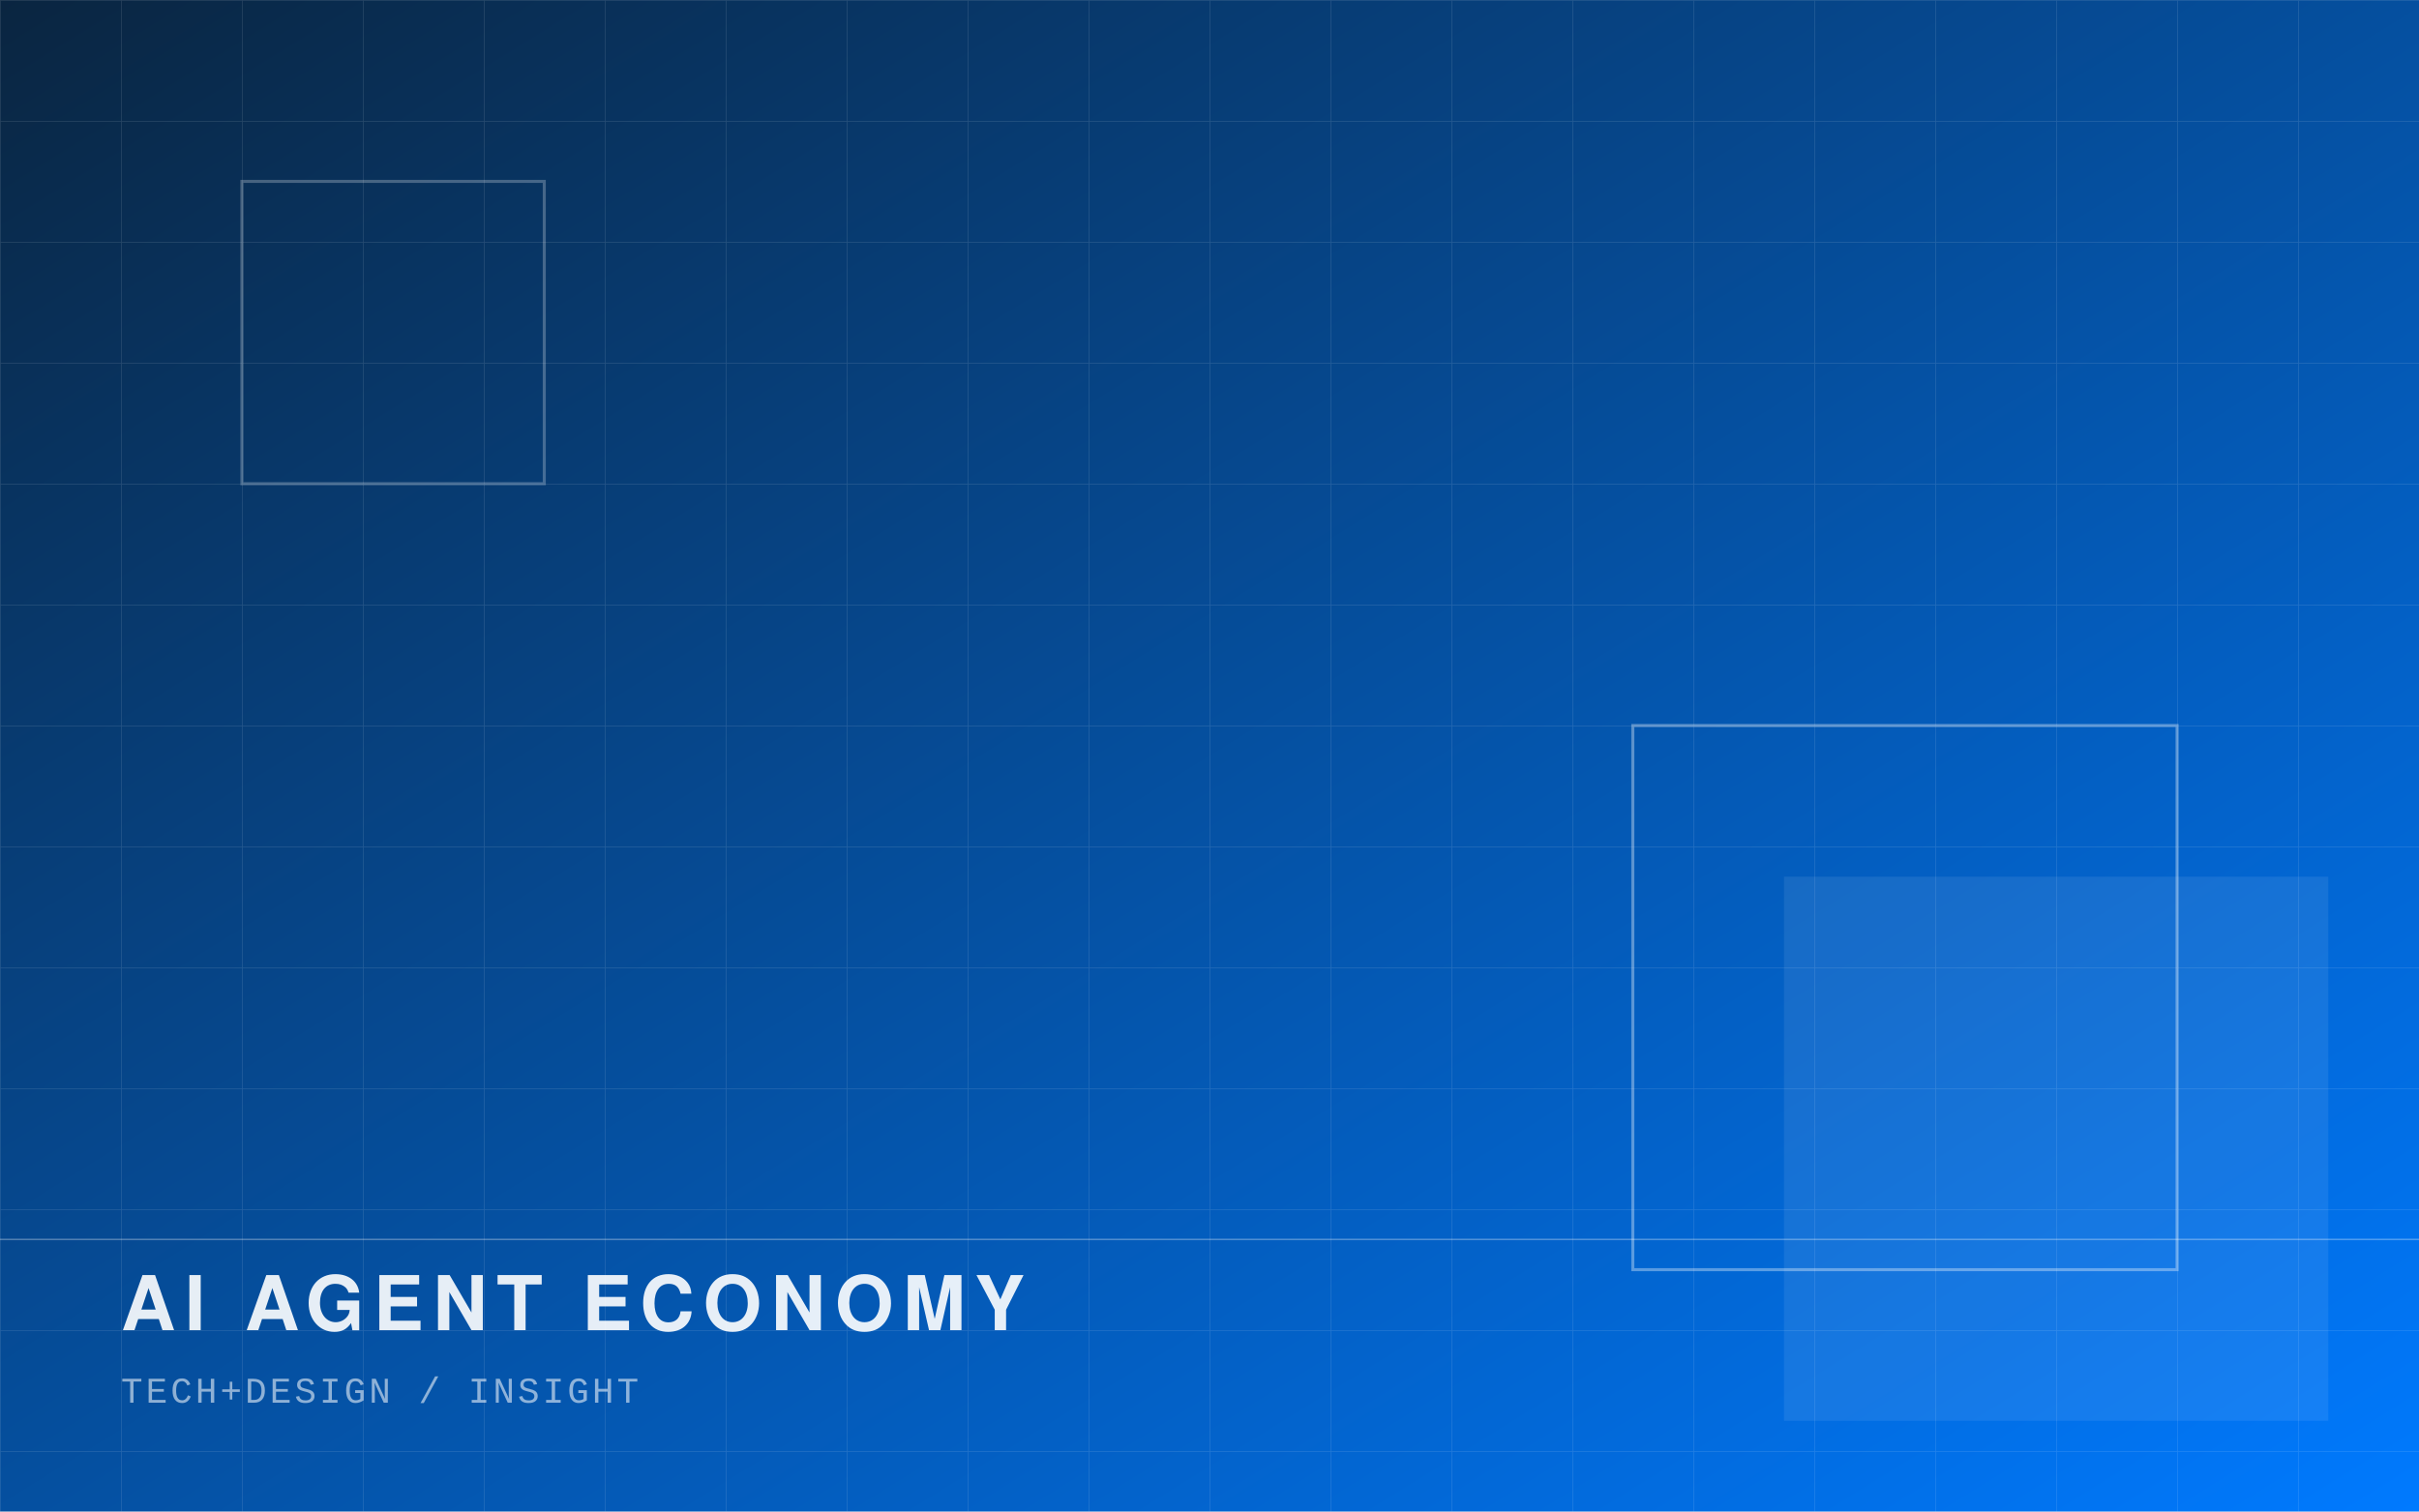
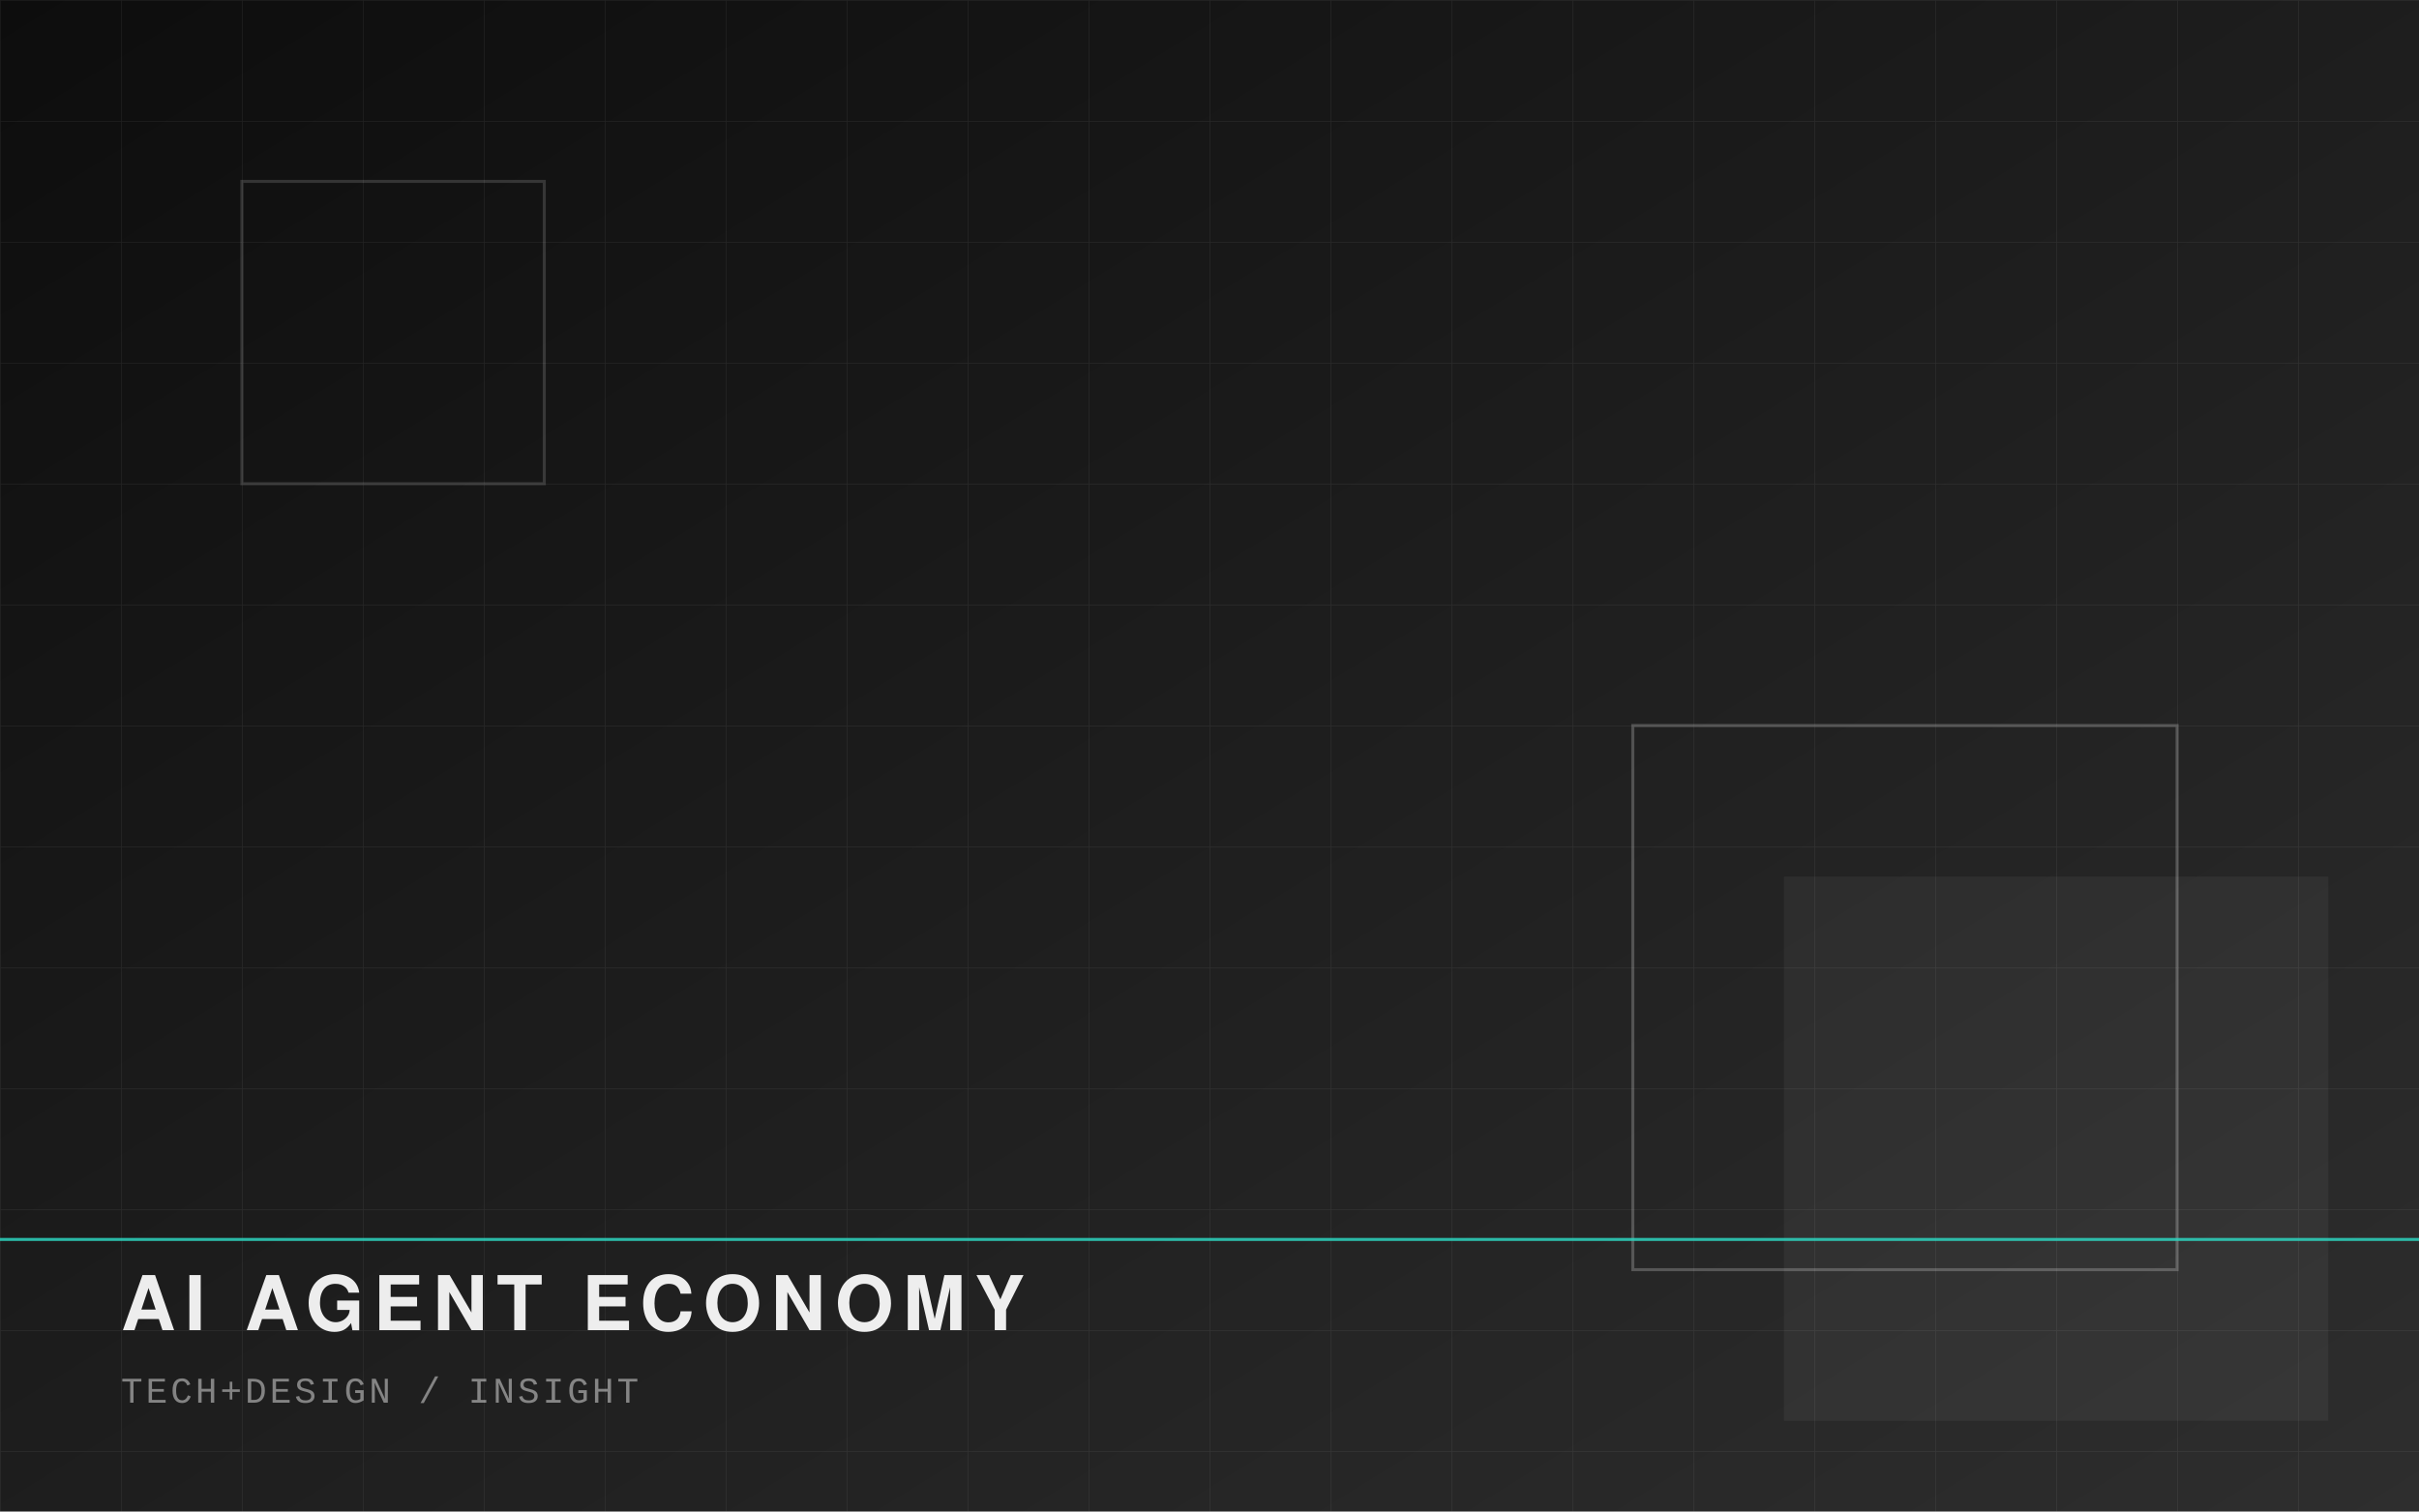
<svg xmlns="http://www.w3.org/2000/svg" width="1600" height="1000" viewBox="0 0 1600 1000">
  <defs>
    <linearGradient id="g" x1="0%" y1="0%" x2="100%" y2="100%">
-       <stop offset="0%" stop-color="#0a2540" />
-       <stop offset="100%" stop-color="#007aff" />
+       <stop offset="0%" stop-color="#0d0d0d" />
+       <stop offset="100%" stop-color="#2e2e2e" />
    </linearGradient>
    <pattern id="grid" width="80" height="80" patternUnits="userSpaceOnUse">
-       <path d="M 80 0 L 0 0 0 80" fill="none" stroke="#ffffff" stroke-opacity="0.12" stroke-width="1" />
+       <path d="M 80 0 L 0 0 0 80" fill="none" stroke="#ffffff" stroke-opacity="0.07" stroke-width="1" />
    </pattern>
  </defs>
  <rect width="1600" height="1000" fill="url(#g)" />
  <rect width="1600" height="1000" fill="url(#grid)" />
-   <rect x="1080" y="480" width="360" height="360" fill="none" stroke="#ffffff" stroke-opacity="0.35" stroke-width="2" />
-   <rect x="1180" y="580" width="360" height="360" fill="#ffffff" opacity="0.08" />
-   <rect x="160" y="120" width="200" height="200" fill="none" stroke="#ffffff" stroke-opacity="0.25" stroke-width="2" />
-   <line x1="0" y1="820" x2="1600" y2="820" stroke="#ffffff" stroke-opacity="0.3" stroke-width="1" />
-   <text x="80" y="880" font-family="Helvetica, Arial, sans-serif" font-size="50" font-weight="bold" letter-spacing="6" fill="#ffffff" opacity="0.9">AI AGENT ECONOMY</text>
-   <text x="80" y="928" font-family="Courier New, monospace" font-size="24" letter-spacing="2" fill="#ffffff" opacity="0.55">TECH+DESIGN / INSIGHT</text>
+   <rect x="1080" y="480" width="360" height="360" fill="none" stroke="#ffffff" stroke-opacity="0.22" stroke-width="2" />
+   <rect x="1180" y="580" width="360" height="360" fill="#ffffff" opacity="0.05" />
+   <rect x="160" y="120" width="200" height="200" fill="none" stroke="#ffffff" stroke-opacity="0.15" stroke-width="2" />
+   <line x1="0" y1="820" x2="1600" y2="820" stroke="#2dd4bf" stroke-opacity="0.85" stroke-width="2" />
+   <text x="80" y="880" font-family="Helvetica, Arial, sans-serif" font-size="50" font-weight="bold" letter-spacing="6" fill="#ffffff" opacity="0.92">AI AGENT ECONOMY</text>
+   <text x="80" y="928" font-family="Courier New, monospace" font-size="24" letter-spacing="2" fill="#ffffff" opacity="0.45">TECH+DESIGN / INSIGHT</text>
</svg>
